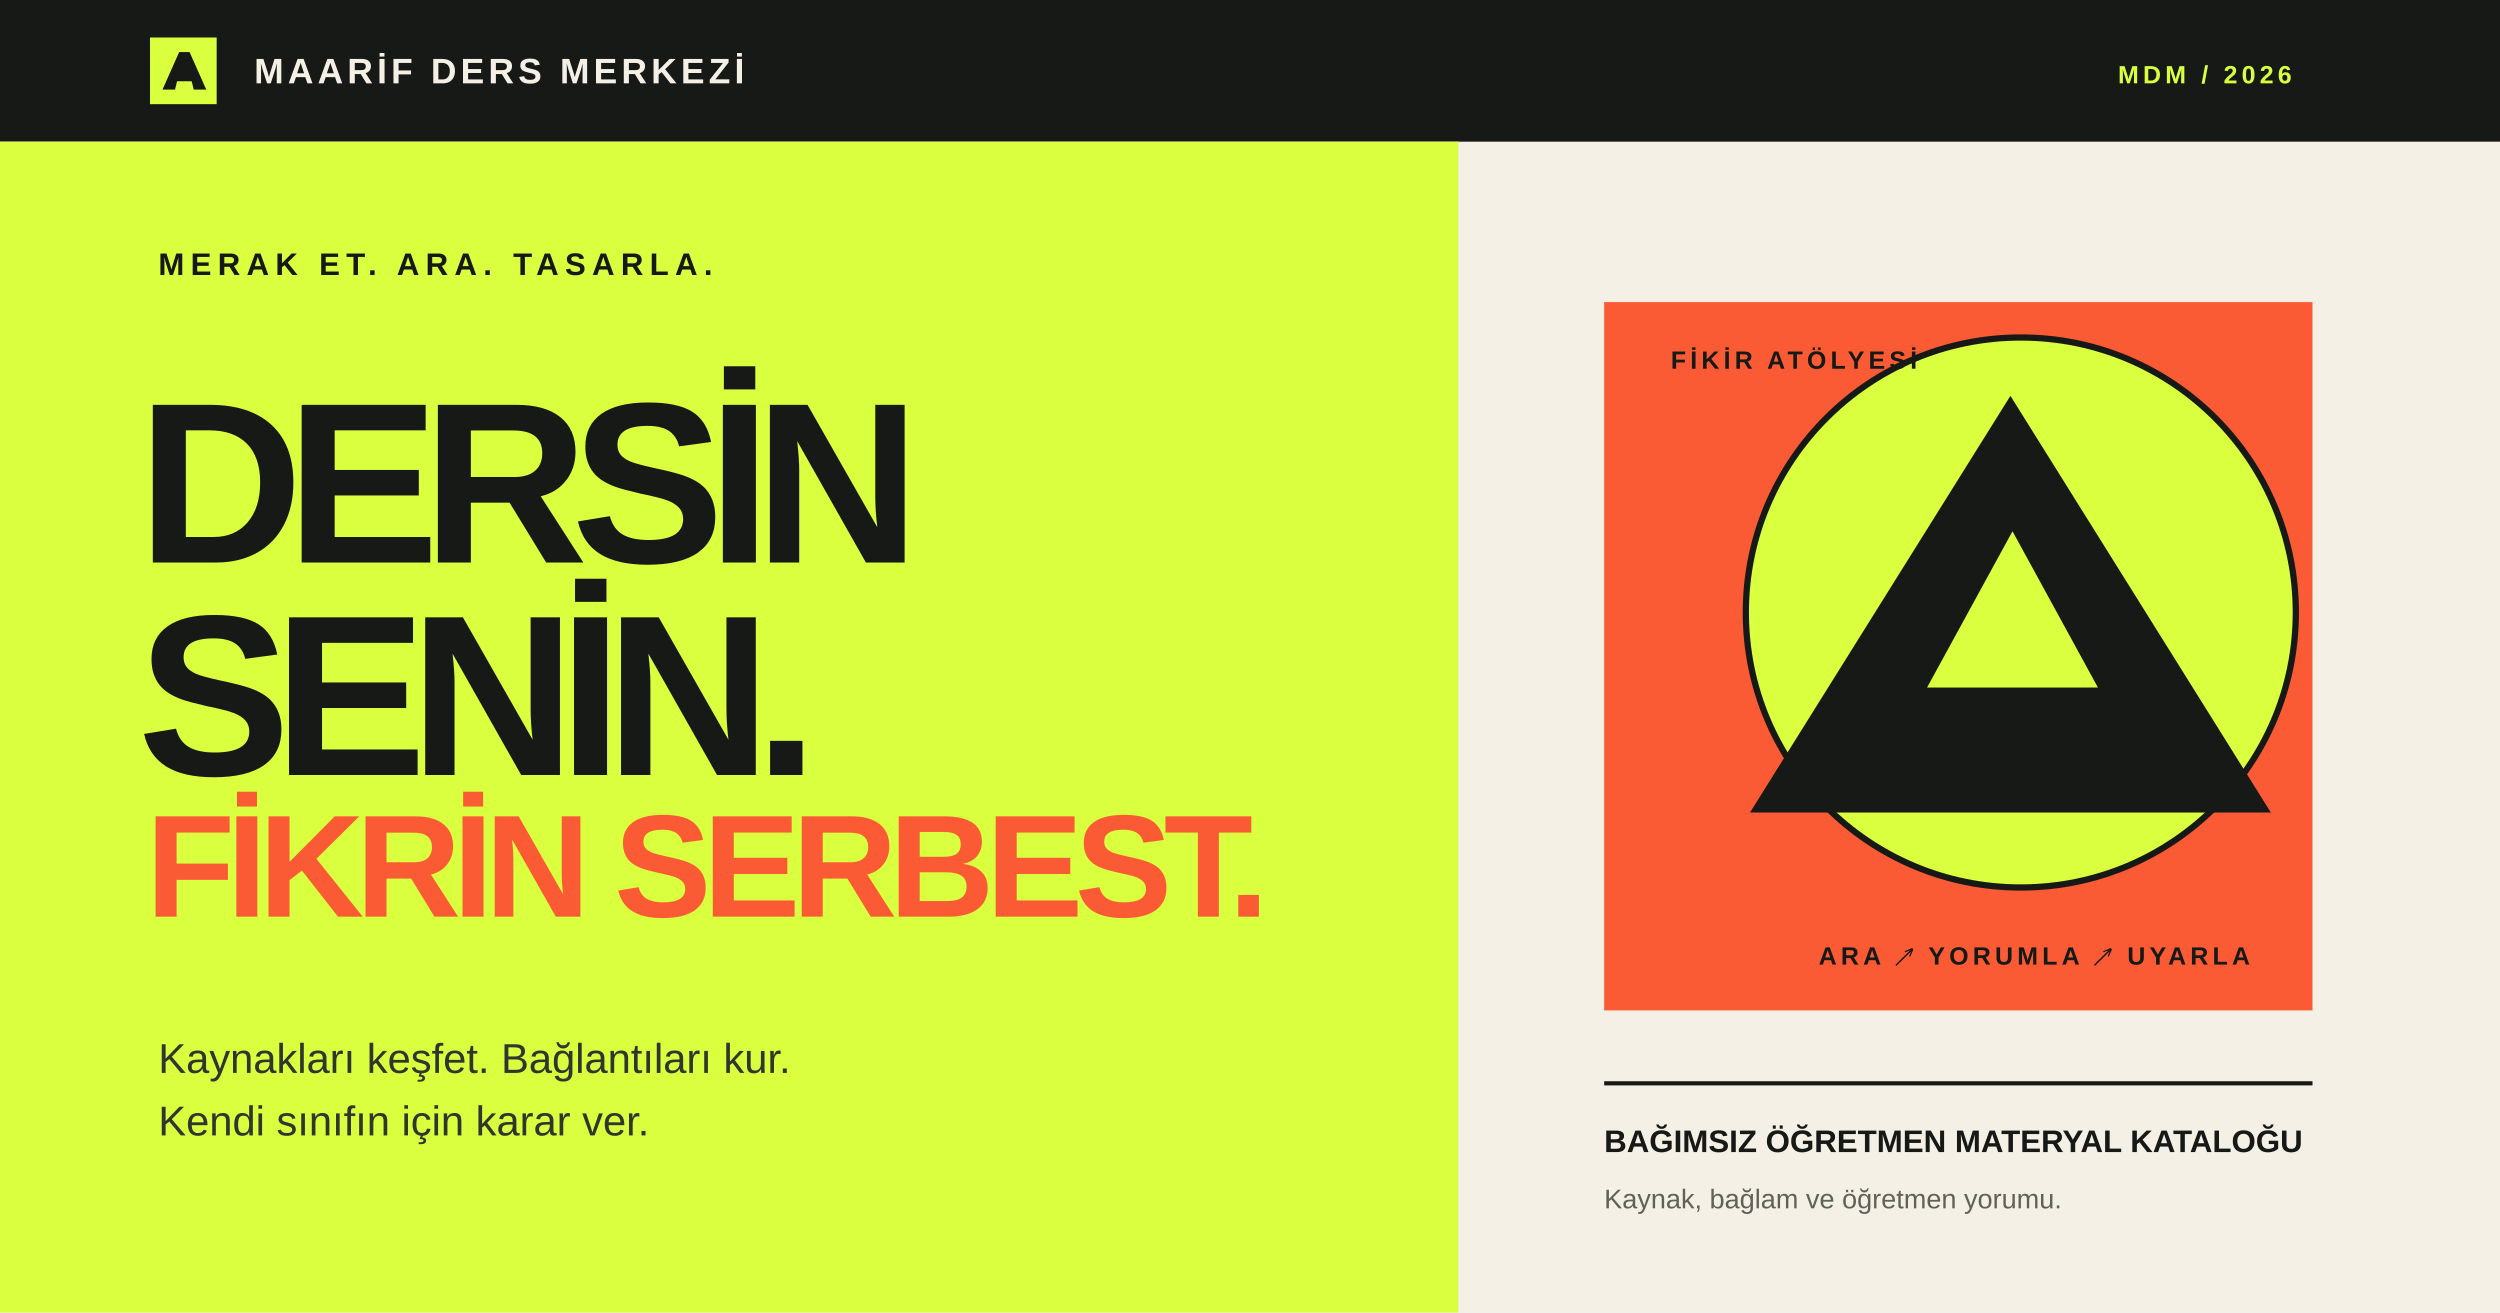
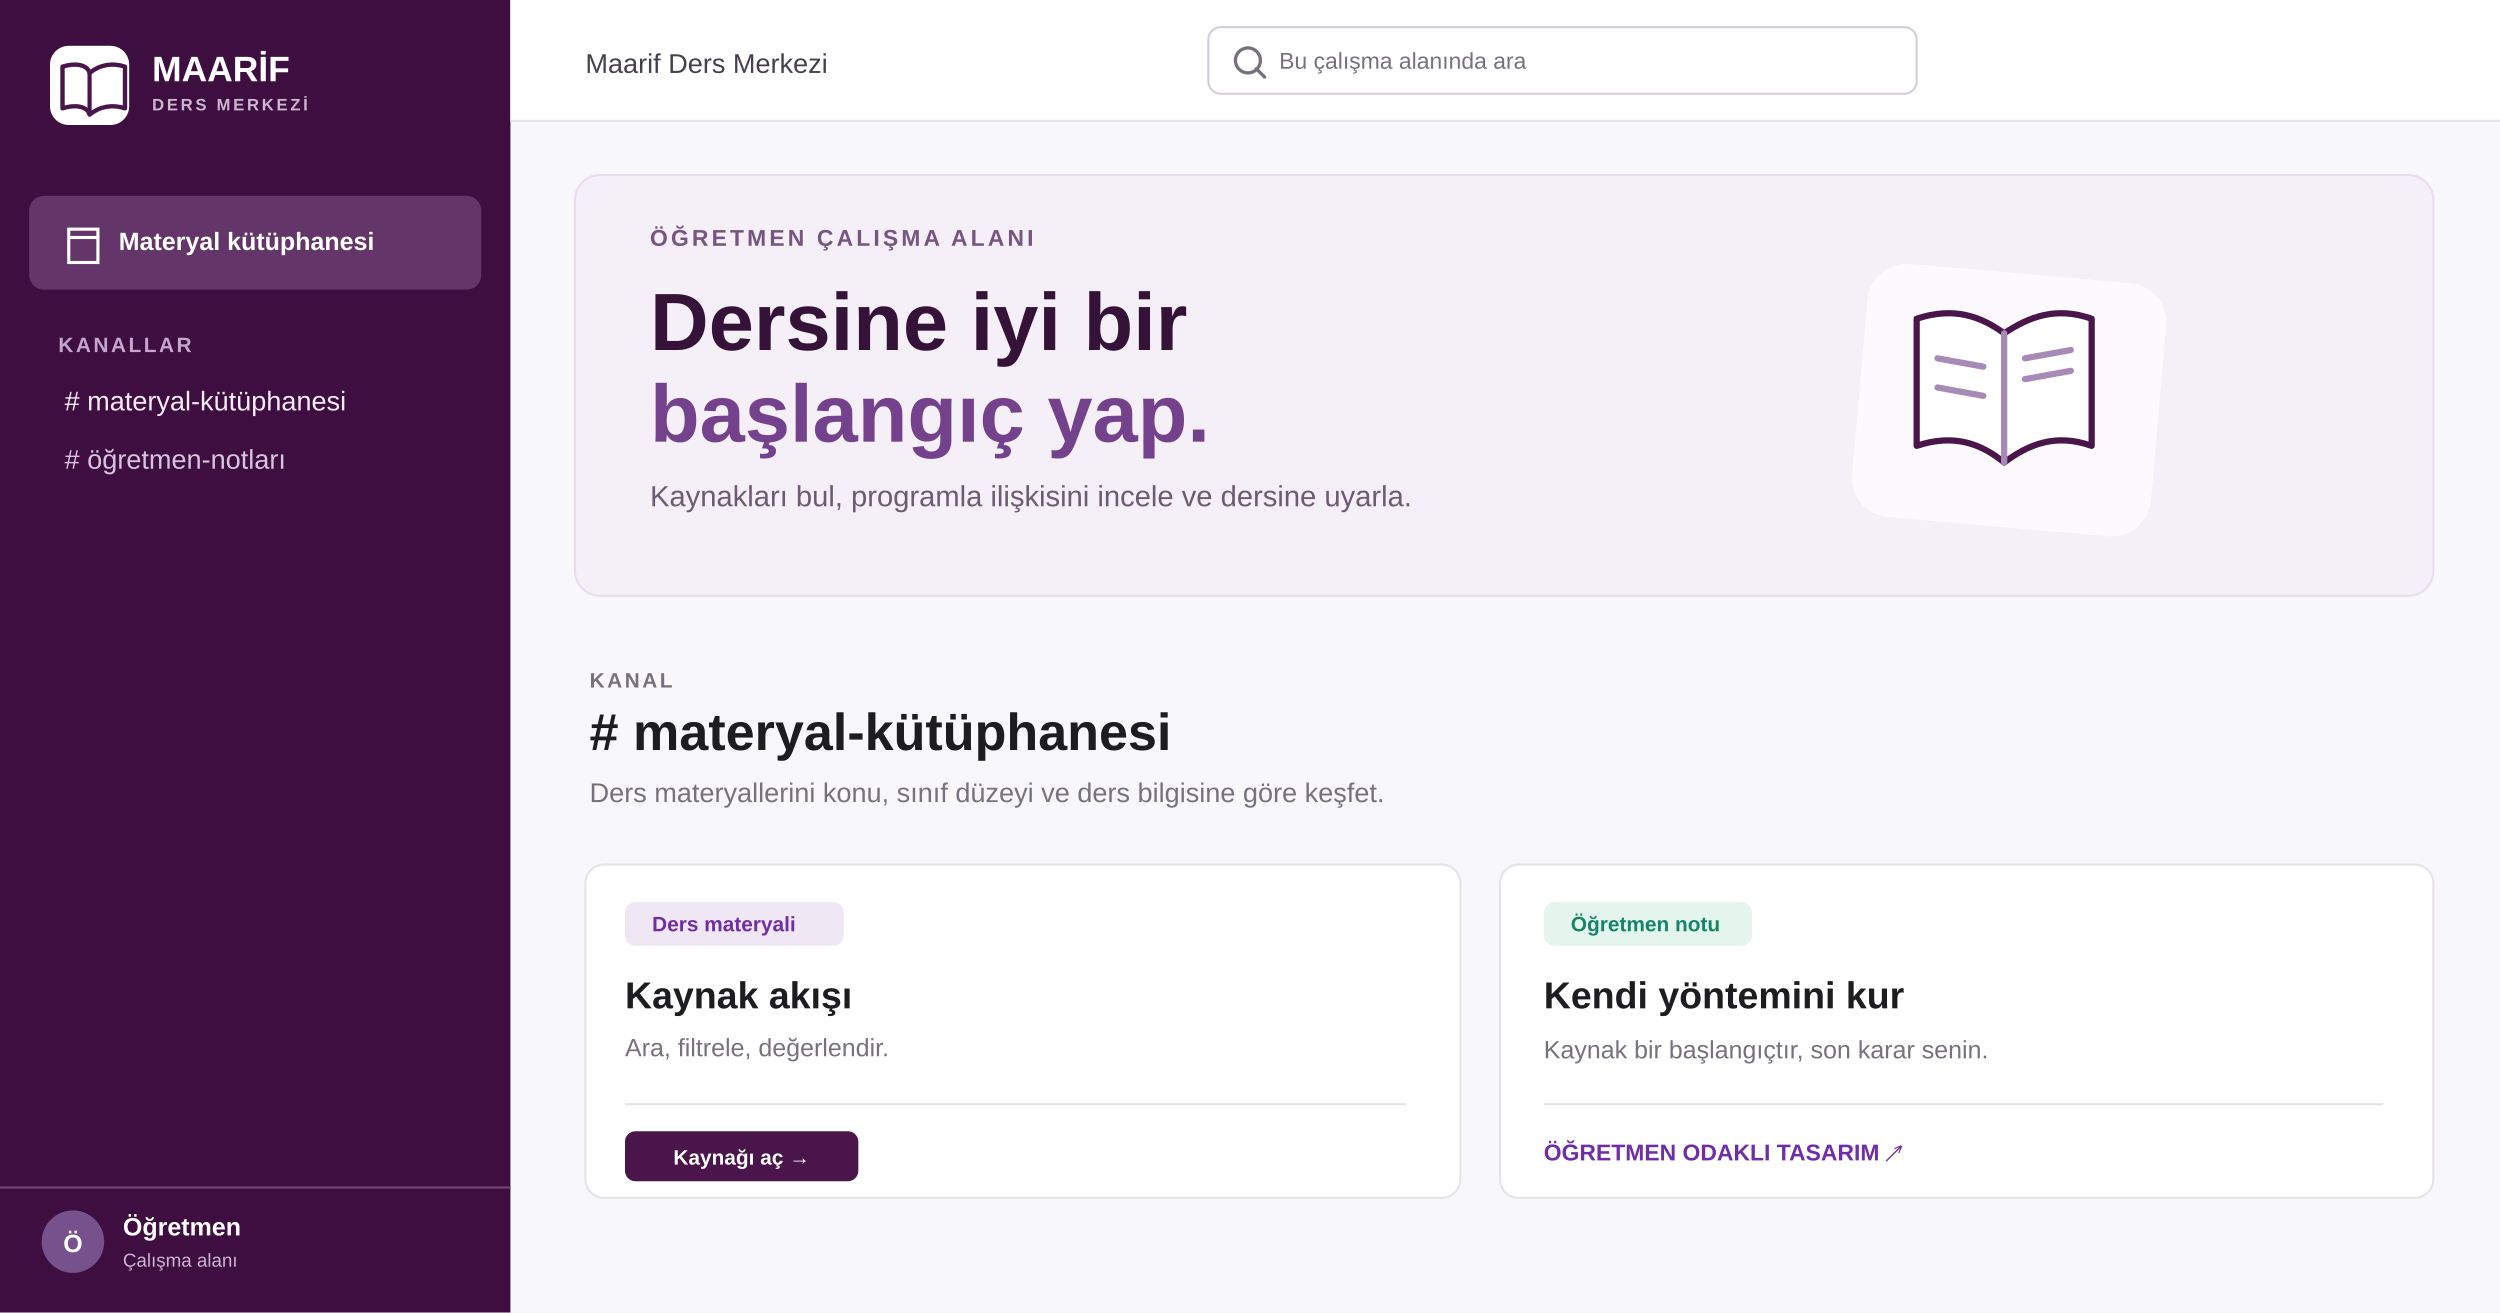
<svg xmlns="http://www.w3.org/2000/svg" width="1200" height="630" viewBox="0 0 1200 630" role="img" aria-labelledby="title description">
-   <rect width="1200" height="630" fill="#f4f0e6" />
-   <path d="M0 0h1200v68H0z" fill="#171916" />
-   <rect x="72" y="18" width="32" height="32" fill="#d9ff3f" />
-   <path d="M78 43 86 25h5l8 18h-6l-1-4h-7l-1 4z" fill="#171916" />
-   <text x="122" y="40" fill="#f4f0e6" font-family="Arial, Helvetica, sans-serif" font-size="17" font-weight="900" letter-spacing="2">MAARİF DERS MERKEZİ</text>
-   <text x="1100" y="40" fill="#d9ff3f" text-anchor="end" font-family="Arial, Helvetica, sans-serif" font-size="12" font-weight="700" letter-spacing="2">MDM / 2026</text>
-   <rect x="0" y="68" width="700" height="562" fill="#d9ff3f" />
-   <text x="76" y="132" fill="#171916" font-family="Arial, Helvetica, sans-serif" font-size="15" font-weight="900" letter-spacing="3">MERAK ET. ARA. TASARLA.</text>
-   <text x="66" y="270" fill="#171916" font-family="Arial Black, Arial, sans-serif" font-size="110" font-weight="900" letter-spacing="-8">DERSİN</text>
-   <text x="66" y="372" fill="#171916" font-family="Arial Black, Arial, sans-serif" font-size="110" font-weight="900" letter-spacing="-8">SENİN.</text>
-   <text x="70" y="440" fill="#fa5b35" font-family="Arial Black, Arial, sans-serif" font-size="70" font-weight="900" letter-spacing="-4">FİKRİN SERBEST.</text>
-   <text x="76" y="515" fill="#30352e" font-family="Arial, Helvetica, sans-serif" font-size="20">Kaynakları keşfet. Bağlantıları kur.</text>
-   <text x="76" y="545" fill="#30352e" font-family="Arial, Helvetica, sans-serif" font-size="20">Kendi sınıfın için karar ver.</text>
-   <rect x="770" y="145" width="340" height="340" fill="#fa5b35" />
-   <circle cx="970" cy="294" r="132" fill="#d9ff3f" stroke="#171916" stroke-width="3" />
-   <path d="M840 390 965 190 1090 390Z" fill="#171916" />
-   <path d="M925 330 966 255 1007 330Z" fill="#d9ff3f" />
-   <text x="802" y="177" fill="#171916" font-family="Arial, Helvetica, sans-serif" font-size="12" font-weight="900" letter-spacing="2">FİKİR ATÖLYESİ</text>
-   <text x="1080" y="463" fill="#171916" text-anchor="end" font-family="Arial, Helvetica, sans-serif" font-size="12" font-weight="900" letter-spacing="2">ARA ↗ YORUMLA ↗ UYARLA</text>
-   <path d="M770 520H1110" stroke="#171916" stroke-width="2" />
-   <text x="770" y="553" fill="#171916" font-family="Arial, Helvetica, sans-serif" font-size="15" font-weight="900">BAĞIMSIZ ÖĞRETMEN MATERYAL KATALOĞU</text>
-   <text x="770" y="580" fill="#5e6258" font-family="Arial, Helvetica, sans-serif" font-size="13">Kaynak, bağlam ve öğretmen yorumu.</text>
+   <rect width="1200" height="630" fill="#f8f7fa" />
+   <rect width="245" height="630" fill="#3f0e40" />
+   <rect x="24" y="22" width="38" height="38" rx="9" fill="#fff" />
+   <path d="M30 32c6-2 12-1 13 3 5-4 11-5 17-3v20c-6-2-12-1-17 3-1-4-7-5-13-3V32Z" fill="none" stroke="#4a154b" stroke-width="2.1" stroke-linejoin="round" />
+   <path d="M43 35v20" stroke="#4a154b" stroke-width="2" />
+   <text x="73" y="39" fill="#fff" font-family="Arial, Helvetica, sans-serif" font-size="17" font-weight="800">MAARİF</text>
+   <text x="73" y="53" fill="#ccb6d0" font-family="Arial, Helvetica, sans-serif" font-size="8" font-weight="700" letter-spacing="1.3">DERS MERKEZİ</text>
+   <rect x="14" y="94" width="217" height="45" rx="7" fill="#633568" />
+   <path d="M33 110h14v16H33zM33 114h14" fill="none" stroke="#fff" stroke-width="1.5" stroke-linecap="round" />
+   <text x="57" y="120" fill="#fff" font-family="Arial, Helvetica, sans-serif" font-size="12" font-weight="700">Materyal kütüphanesi</text>
+   <text x="28" y="169" fill="#c5a6cb" font-family="Arial, Helvetica, sans-serif" font-size="10" font-weight="700" letter-spacing="1.2">KANALLAR</text>
+   <text x="31" y="197" fill="#f7eef8" font-family="Arial, Helvetica, sans-serif" font-size="13"># materyal-kütüphanesi</text>
+   <text x="31" y="225" fill="#d8c5dd" font-family="Arial, Helvetica, sans-serif" font-size="13"># öğretmen-notları</text>
+   <path d="M0 570H245" stroke="#714774" />
+   <circle cx="35" cy="596" r="15" fill="#77518b" />
+   <text x="35" y="601" text-anchor="middle" fill="#fff" font-family="Arial, Helvetica, sans-serif" font-size="12" font-weight="700">Ö</text>
+   <text x="59" y="593" fill="#fff" font-family="Arial, Helvetica, sans-serif" font-size="12" font-weight="700">Öğretmen</text>
+   <text x="59" y="608" fill="#ccb6d0" font-family="Arial, Helvetica, sans-serif" font-size="9">Çalışma alanı</text>
+   <rect x="245" y="0" width="955" height="58" fill="#fff" />
+   <path d="M245 58H1200" stroke="#e7e2e9" />
+   <text x="281" y="35" fill="#45404a" font-family="Arial, Helvetica, sans-serif" font-size="13">Maarif Ders Merkezi</text>
+   <rect x="580" y="13" width="340" height="32" rx="6" fill="#fff" stroke="#d5ccd9" />
+   <circle cx="599" cy="29" r="6" fill="none" stroke="#77717d" stroke-width="1.6" />
+   <path d="m603 33 4 4" stroke="#77717d" stroke-width="1.6" stroke-linecap="round" />
+   <text x="614" y="33" fill="#77717d" font-family="Arial, Helvetica, sans-serif" font-size="11">Bu çalışma alanında ara</text>
+   <rect x="276" y="84" width="892" height="202" rx="12" fill="#f5eff8" stroke="#eadcf0" />
+   <text x="312" y="118" fill="#765583" font-family="Arial, Helvetica, sans-serif" font-size="11" font-weight="800" letter-spacing="1.5">ÖĞRETMEN ÇALIŞMA ALANI</text>
+   <text x="312" y="168" fill="#351238" font-family="Arial, Helvetica, sans-serif" font-size="39" font-weight="800">Dersine iyi bir</text>
+   <text x="312" y="212" fill="#74428c" font-family="Arial, Helvetica, sans-serif" font-size="39" font-weight="800">başlangıç yap.</text>
+   <text x="312" y="243" fill="#6d5a73" font-family="Arial, Helvetica, sans-serif" font-size="14">Kaynakları bul, programla ilişkisini incele ve dersine uyarla.</text>
+   <rect x="898" y="125" width="144" height="122" rx="19" fill="#fff" opacity=".7" transform="rotate(5 898 125)" />
+   <path d="M920 153c18-6 31-1 42 7 12-8 25-13 42-7v61c-17-6-30-1-42 8-11-9-24-14-42-8v-61Z" fill="#fff" stroke="#4a154b" stroke-width="3" stroke-linejoin="round" />
+   <path d="M962 160v62m-32-50 22 4m-22 10 22 4m20-18 22-4m-22 14 22-4" stroke="#a78ab5" stroke-width="3" stroke-linecap="round" />
+   <text x="283" y="330" fill="#77717d" font-family="Arial, Helvetica, sans-serif" font-size="10" font-weight="800" letter-spacing="1.2">KANAL</text>
+   <text x="283" y="360" fill="#1d1c1f" font-family="Arial, Helvetica, sans-serif" font-size="25" font-weight="800"># materyal-kütüphanesi</text>
+   <text x="283" y="385" fill="#77717d" font-family="Arial, Helvetica, sans-serif" font-size="13">Ders materyallerini konu, sınıf düzeyi ve ders bilgisine göre keşfet.</text>
+   <rect x="281" y="415" width="420" height="160" rx="9" fill="#fff" stroke="#e7e2e9" />
+   <rect x="720" y="415" width="448" height="160" rx="9" fill="#fff" stroke="#e7e2e9" />
+   <rect x="300" y="433" width="105" height="21" rx="5" fill="#f0e7f5" />
+   <text x="313" y="447" fill="#6f2da8" font-family="Arial, Helvetica, sans-serif" font-size="10" font-weight="700">Ders materyali</text>
+   <text x="300" y="484" fill="#1d1c1f" font-family="Arial, Helvetica, sans-serif" font-size="18" font-weight="700">Kaynak akışı</text>
+   <text x="300" y="507" fill="#77717d" font-family="Arial, Helvetica, sans-serif" font-size="12">Ara, filtrele, değerlendir.</text>
+   <path d="M300 530H675" stroke="#e7e2e9" />
+   <rect x="300" y="543" width="112" height="24" rx="5" fill="#4a154b" />
+   <text x="356" y="559" text-anchor="middle" fill="#fff" font-family="Arial, Helvetica, sans-serif" font-size="10" font-weight="700">Kaynağı aç →</text>
+   <rect x="741" y="433" width="100" height="21" rx="5" fill="#e4f5ee" />
+   <text x="754" y="447" fill="#168567" font-family="Arial, Helvetica, sans-serif" font-size="10" font-weight="700">Öğretmen notu</text>
+   <text x="741" y="484" fill="#1d1c1f" font-family="Arial, Helvetica, sans-serif" font-size="18" font-weight="700">Kendi yöntemini kur</text>
+   <text x="741" y="508" fill="#77717d" font-family="Arial, Helvetica, sans-serif" font-size="12">Kaynak bir başlangıçtır, son karar senin.</text>
+   <path d="M741 530H1144" stroke="#e7e2e9" />
+   <text x="741" y="557" fill="#6f2da8" font-family="Arial, Helvetica, sans-serif" font-size="11" font-weight="700">ÖĞRETMEN ODAKLI TASARIM ↗</text>
</svg>
